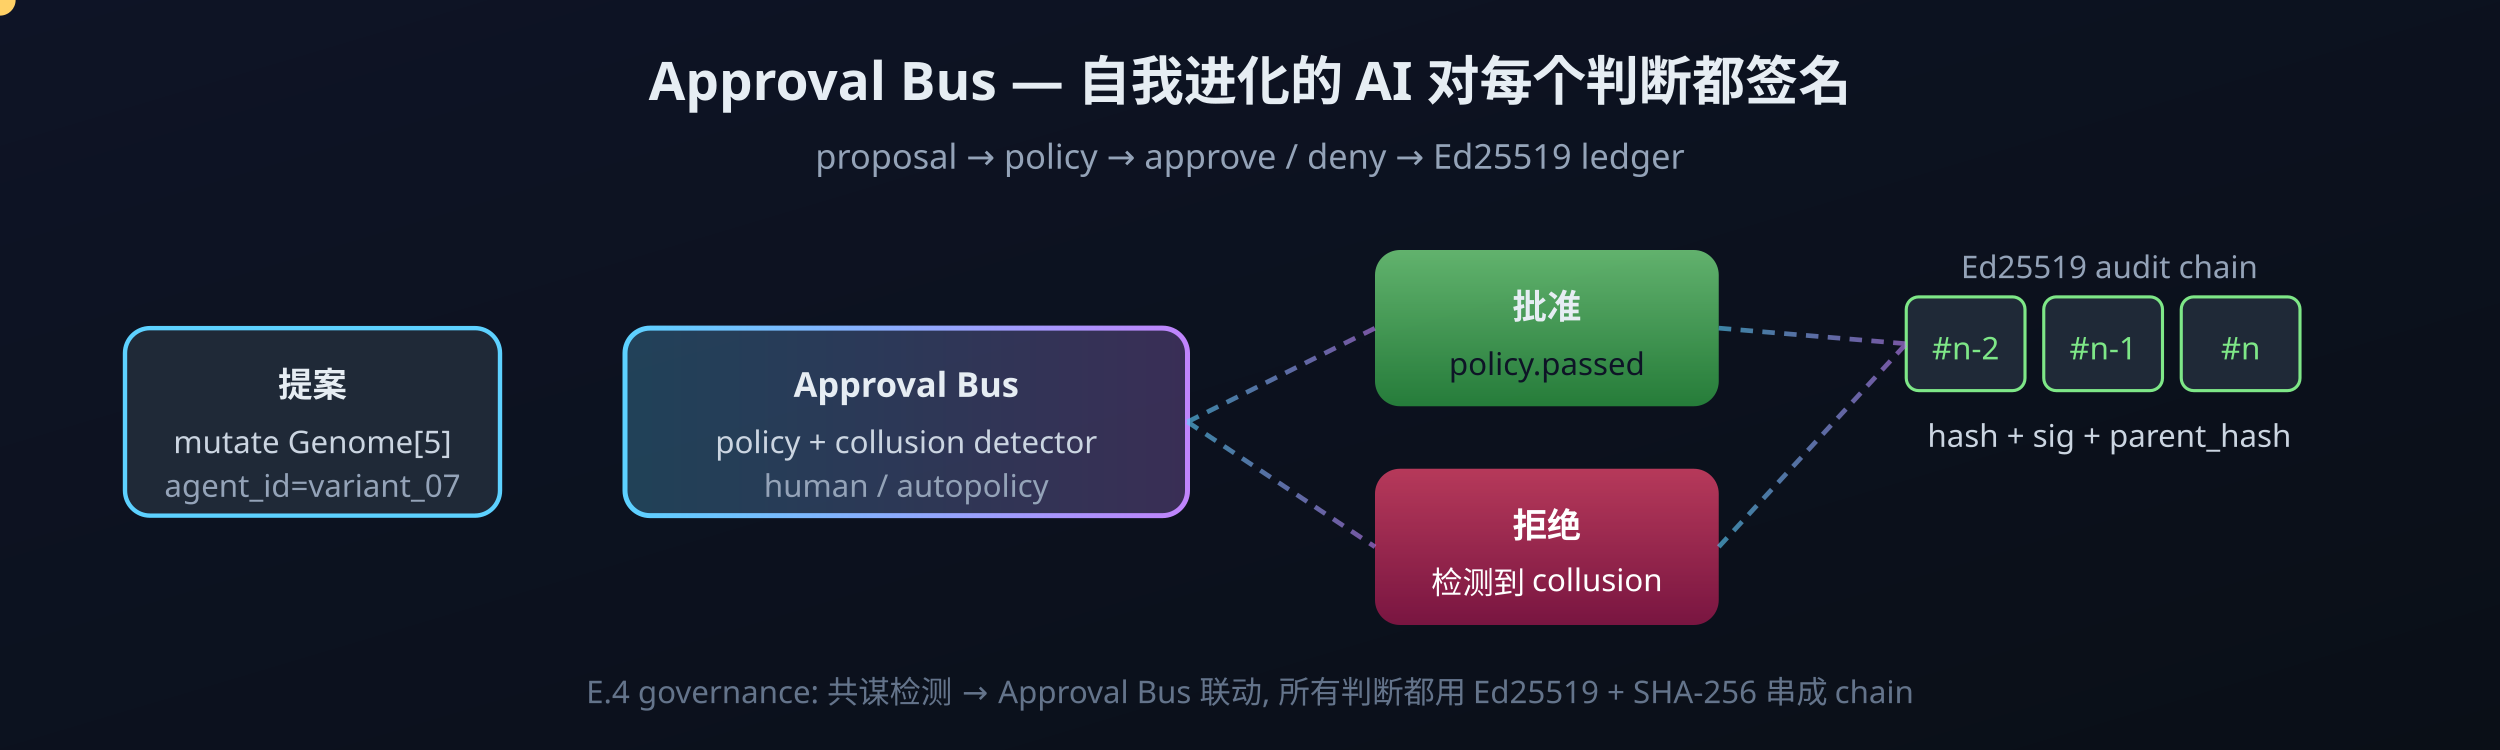
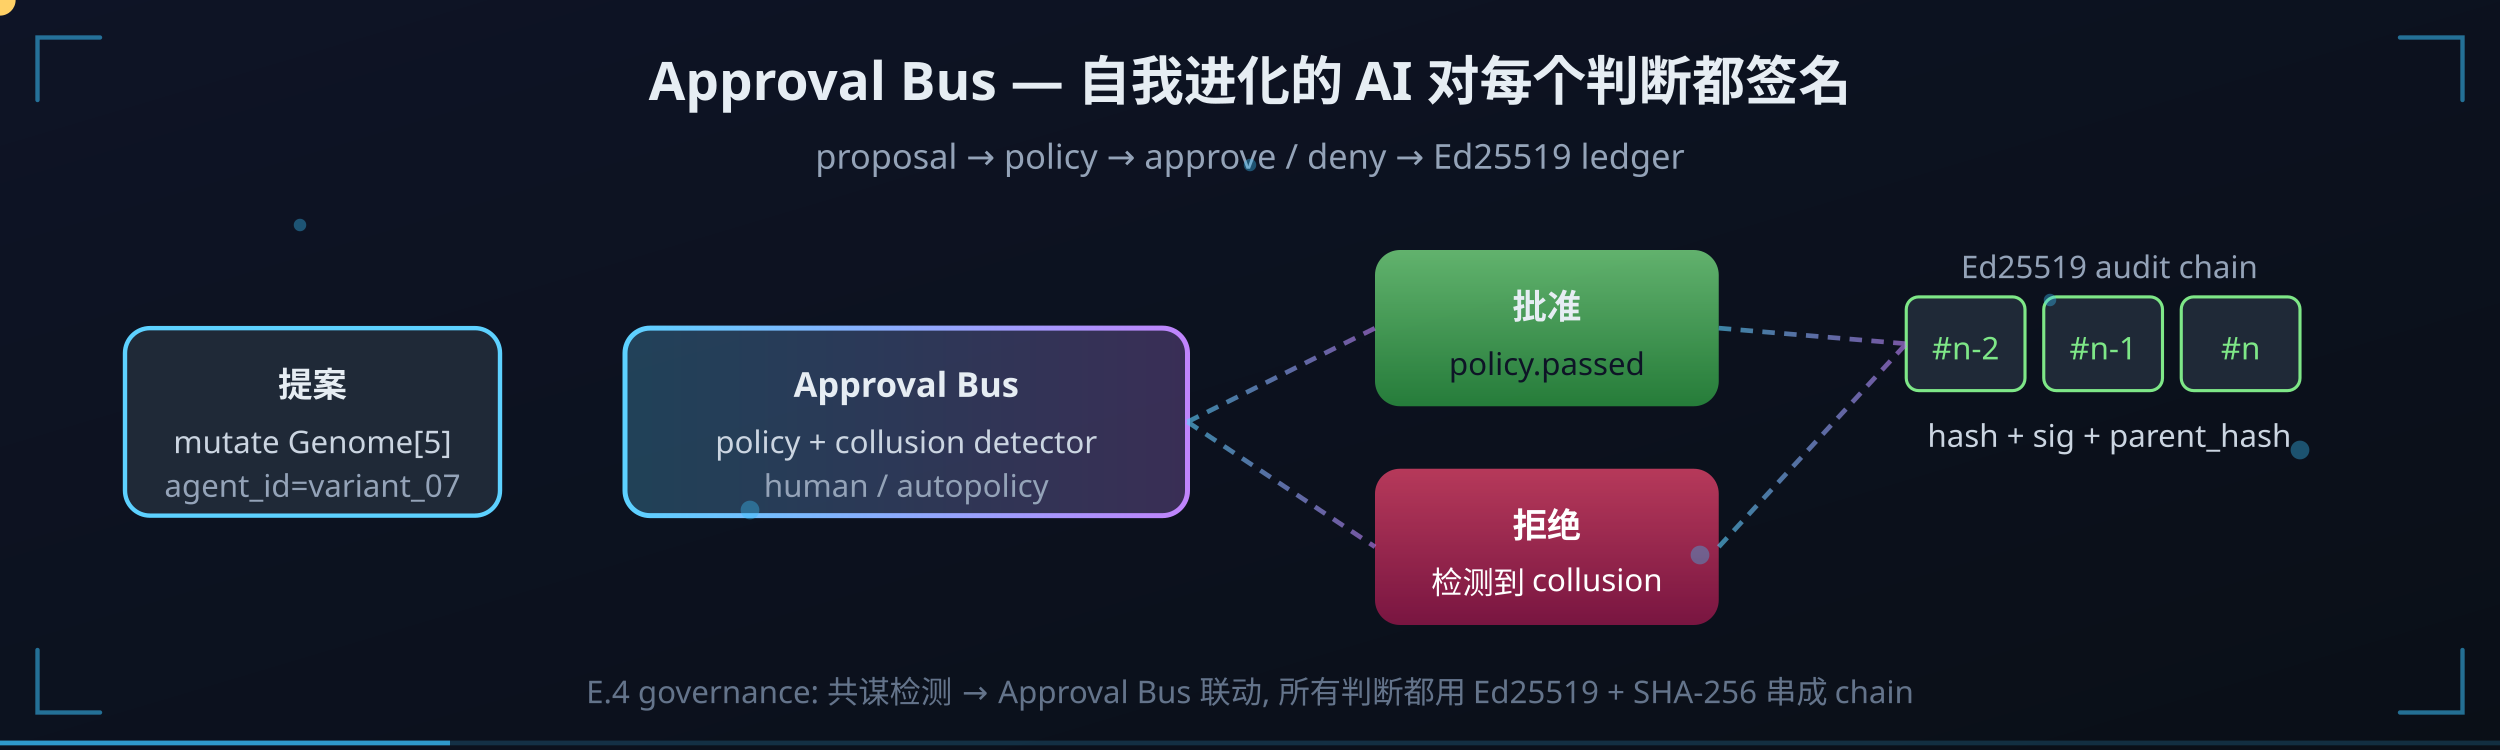
<svg xmlns="http://www.w3.org/2000/svg" viewBox="0 0 800 240" role="img" aria-label="Approval Bus 裁决流与 Ed25519 签名 ledger" style="width:100%;height:auto;max-width:1200px">
  <defs>
    <linearGradient id="bg24_07" x1="0" y1="0" x2="1" y2="1">
      <stop offset="0%" stop-color="#0e1426" />
      <stop offset="100%" stop-color="#0a0f17" />
    </linearGradient>
    <linearGradient id="bus24_07" x1="0" y1="0" x2="1" y2="0">
      <stop offset="0%" stop-color="#5dd1ff" />
      <stop offset="100%" stop-color="#c084fc" />
    </linearGradient>
    <linearGradient id="okgrad" x1="0" y1="0" x2="0" y2="1">
      <stop offset="0%" stop-color="#7ee787" />
      <stop offset="100%" stop-color="#2ea043" />
    </linearGradient>
    <linearGradient id="denygrad" x1="0" y1="0" x2="0" y2="1">
      <stop offset="0%" stop-color="#ef476f" />
      <stop offset="100%" stop-color="#9d174d" />
    </linearGradient>
  </defs>
  <rect width="800" height="240" fill="url(#bg24_07)" />
  <text x="400" y="32" text-anchor="middle" fill="#e6edf3" font-family="ui-sans-serif,system-ui,sans-serif" font-size="17" font-weight="700">
    Approval Bus — 自我进化的 AI 对每个判断都签名
  </text>
  <text x="400" y="54" text-anchor="middle" fill="#94a3b8" font-family="ui-sans-serif,system-ui,sans-serif" font-size="11">
    proposal → policy → approve / deny → Ed25519 ledger
  </text>
  <g font-family="ui-sans-serif,system-ui,sans-serif" font-size="11" fill="#e6edf3">
    <g transform="translate(40 105)">
      <rect width="120" height="60" rx="8" fill="#1f2937" stroke="#5dd1ff" stroke-width="1.4" />
      <text x="60" y="22" text-anchor="middle" font-weight="600">提案</text>
      <text x="60" y="40" text-anchor="middle" font-size="10" fill="#cbd5e1">mutate Genome[5]</text>
      <text x="60" y="54" text-anchor="middle" font-size="10" fill="#94a3b8">agent_id=variant_07</text>
    </g>
    <g transform="translate(200 105)">
      <rect width="180" height="60" rx="8" fill="url(#bus24_07)" opacity="0.25" />
      <rect width="180" height="60" rx="8" fill="none" stroke="url(#bus24_07)" stroke-width="1.6" />
      <text x="90" y="22" text-anchor="middle" font-weight="700">Approval Bus</text>
      <text x="90" y="40" text-anchor="middle" font-size="10" fill="#cbd5e1">policy + collusion detector</text>
      <text x="90" y="54" text-anchor="middle" font-size="10" fill="#94a3b8">human / autopolicy</text>
    </g>
    <g transform="translate(440 80)">
      <g opacity="1">
        <animate attributeName="opacity" values="1;1;1;0.35;0.35;1;1;1" dur="6s" repeatCount="indefinite" keyTimes="0;0.1;0.4;0.5;0.55;0.6;0.9;1" />
        <rect width="110" height="50" rx="8" fill="url(#okgrad)" opacity="0.75" />
        <text x="55" y="22" text-anchor="middle" font-weight="700">批准</text>
        <text x="55" y="40" text-anchor="middle" font-size="10" fill="#0e1426">policy.passed</text>
      </g>
      <g opacity="1" transform="translate(0 70)">
        <animate attributeName="opacity" values="1;0.35;0.35;1;1;0.35;0.35;1" dur="6s" repeatCount="indefinite" keyTimes="0;0.1;0.4;0.5;0.55;0.6;0.9;1" />
        <rect width="110" height="50" rx="8" fill="url(#denygrad)" opacity="0.75" />
        <text x="55" y="22" text-anchor="middle" font-weight="700" fill="#fff">拒绝</text>
        <text x="55" y="40" text-anchor="middle" font-size="10" fill="#fff">检测到 collusion</text>
      </g>
    </g>
    <g transform="translate(610 95)">
      <text x="65" y="-6" text-anchor="middle" fill="#94a3b8" font-size="10">Ed25519 audit chain</text>
      <g>
        <rect x="0" y="0" width="38" height="30" rx="4" fill="#1f2937" stroke="#7ee787" stroke-width="1" />
        <text x="19" y="20" text-anchor="middle" font-size="10" fill="#7ee787">#n-2</text>
        <rect x="44" y="0" width="38" height="30" rx="4" fill="#1f2937" stroke="#7ee787" stroke-width="1" />
        <text x="63" y="20" text-anchor="middle" font-size="10" fill="#7ee787">#n-1</text>
        <rect x="88" y="0" width="38" height="30" rx="4" fill="#1f2937" stroke="#7ee787" stroke-width="1">
          <animate attributeName="stroke-width" values="1;3;1" dur="2s" repeatCount="indefinite" />
        </rect>
        <text x="107" y="20" text-anchor="middle" font-size="10" fill="#7ee787">#n</text>
      </g>
      <g transform="translate(0 38)" font-size="10" fill="#cbd5e1">
        <text x="65" y="10" text-anchor="middle">hash + sig + parent_hash</text>
      </g>
    </g>
    <g stroke="url(#bus24_07)" stroke-width="1.5" fill="none" stroke-dasharray="4 3" opacity="0.6">
      <line x1="160" y1="135" x2="200" y2="135" />
      <line x1="380" y1="135" x2="440" y2="105" />
      <line x1="380" y1="135" x2="440" y2="175" />
      <line x1="550" y1="105" x2="610" y2="110" />
      <line x1="550" y1="175" x2="610" y2="110" />
    </g>
    <circle r="5" fill="#ffd166">
      <animateMotion dur="6s" repeatCount="indefinite" path="M 160 135 L 200 135 L 380 135 L 440 105 L 550 105 L 610 110" />
      <animate attributeName="opacity" values="0;1;1;1;1;0" keyTimes="0;0.1;0.4;0.55;0.85;1" dur="6s" repeatCount="indefinite" />
    </circle>
  </g>
  <text x="400" y="225" text-anchor="middle" fill="#64748b" font-family="ui-sans-serif,system-ui,sans-serif" font-size="10">
    E.4 governance: 共谋检测 → Approval Bus 联动, 所有判断都用 Ed25519 + SHA-256 串成 chain
  </text>
+   <g id="llt-enrich" font-family="inherit" aria-hidden="true">
+     <path d="M 32.0 12.0 L 12.0 12.0 L 12.0 32.0" stroke="#38bdf8" stroke-width="1.4" fill="none" stroke-linecap="round" opacity="0.55">
+       <animate attributeName="opacity" values="0.55;0.9;0.55" dur="3.6s" begin="0.0s" repeatCount="indefinite" />
+     </path>
+     <path d="M 768.0 12.0 L 788.0 12.0 L 788.0 32.0" stroke="#38bdf8" stroke-width="1.4" fill="none" stroke-linecap="round" opacity="0.55">
+       <animate attributeName="opacity" values="0.55;0.9;0.55" dur="3.6s" begin="0.4s" repeatCount="indefinite" />
+     </path>
+     <path d="M 32.0 228.0 L 12.0 228.0 L 12.0 208.0" stroke="#38bdf8" stroke-width="1.4" fill="none" stroke-linecap="round" opacity="0.55">
+       <animate attributeName="opacity" values="0.55;0.9;0.55" dur="3.6s" begin="0.8s" repeatCount="indefinite" />
+     </path>
+     <path d="M 768.0 228.0 L 788.0 228.0 L 788.0 208.0" stroke="#38bdf8" stroke-width="1.4" fill="none" stroke-linecap="round" opacity="0.55">
+       <animate attributeName="opacity" values="0.55;0.9;0.55" dur="3.6s" begin="1.2s" repeatCount="indefinite" />
+     </path>
+     <circle cx="96.0" cy="72.0" r="2" fill="#38bdf8" opacity="0.38">
+       <animateTransform attributeName="transform" type="translate" values="0 0; 8 -6; 0 0" dur="8.0s" begin="0.0s" repeatCount="indefinite" additive="sum" />
+       <animate attributeName="opacity" values="0.38;0.6;0.38" dur="8.0s" begin="0.0s" repeatCount="indefinite" />
+     </circle>
+     <circle cx="240.0" cy="163.2" r="3" fill="#38bdf8" opacity="0.38">
+       <animateTransform attributeName="transform" type="translate" values="0 0; -8 6; 0 0" dur="9.5s" begin="0.7s" repeatCount="indefinite" additive="sum" />
+       <animate attributeName="opacity" values="0.38;0.6;0.38" dur="9.5s" begin="0.7s" repeatCount="indefinite" />
+     </circle>
+     <circle cx="400.0" cy="52.8" r="2" fill="#38bdf8" opacity="0.38">
+       <animateTransform attributeName="transform" type="translate" values="0 0; 8 6; 0 0" dur="11.0s" begin="1.4s" repeatCount="indefinite" additive="sum" />
+       <animate attributeName="opacity" values="0.38;0.6;0.38" dur="11.0s" begin="1.4s" repeatCount="indefinite" />
+     </circle>
+     <circle cx="544.0" cy="177.6" r="3" fill="#38bdf8" opacity="0.38">
+       <animateTransform attributeName="transform" type="translate" values="0 0; -8 -6; 0 0" dur="12.5s" begin="2.1s" repeatCount="indefinite" additive="sum" />
+       <animate attributeName="opacity" values="0.38;0.6;0.38" dur="12.5s" begin="2.1s" repeatCount="indefinite" />
+     </circle>
+     <circle cx="656.0" cy="96.0" r="2" fill="#38bdf8" opacity="0.38">
+       <animateTransform attributeName="transform" type="translate" values="0 0; 8 6; 0 0" dur="8.0s" begin="2.8s" repeatCount="indefinite" additive="sum" />
+       <animate attributeName="opacity" values="0.38;0.6;0.38" dur="8.0s" begin="2.8s" repeatCount="indefinite" />
+     </circle>
+     <circle cx="736.0" cy="144.0" r="3" fill="#38bdf8" opacity="0.38">
+       <animateTransform attributeName="transform" type="translate" values="0 0; -8 6; 0 0" dur="9.5s" begin="3.5s" repeatCount="indefinite" additive="sum" />
+       <animate attributeName="opacity" values="0.38;0.6;0.38" dur="9.5s" begin="3.5s" repeatCount="indefinite" />
+     </circle>
+     <rect x="0" y="237.0" width="800.0" height="1.5" fill="#38bdf8" opacity="0.18" />
+     <rect x="0" y="237.0" width="144.0" height="1.5" fill="#38bdf8" opacity="0.75">
+       <animate attributeName="x" values="-144.0;800.0" dur="5s" repeatCount="indefinite" />
+     </rect>
+   </g>
</svg>
